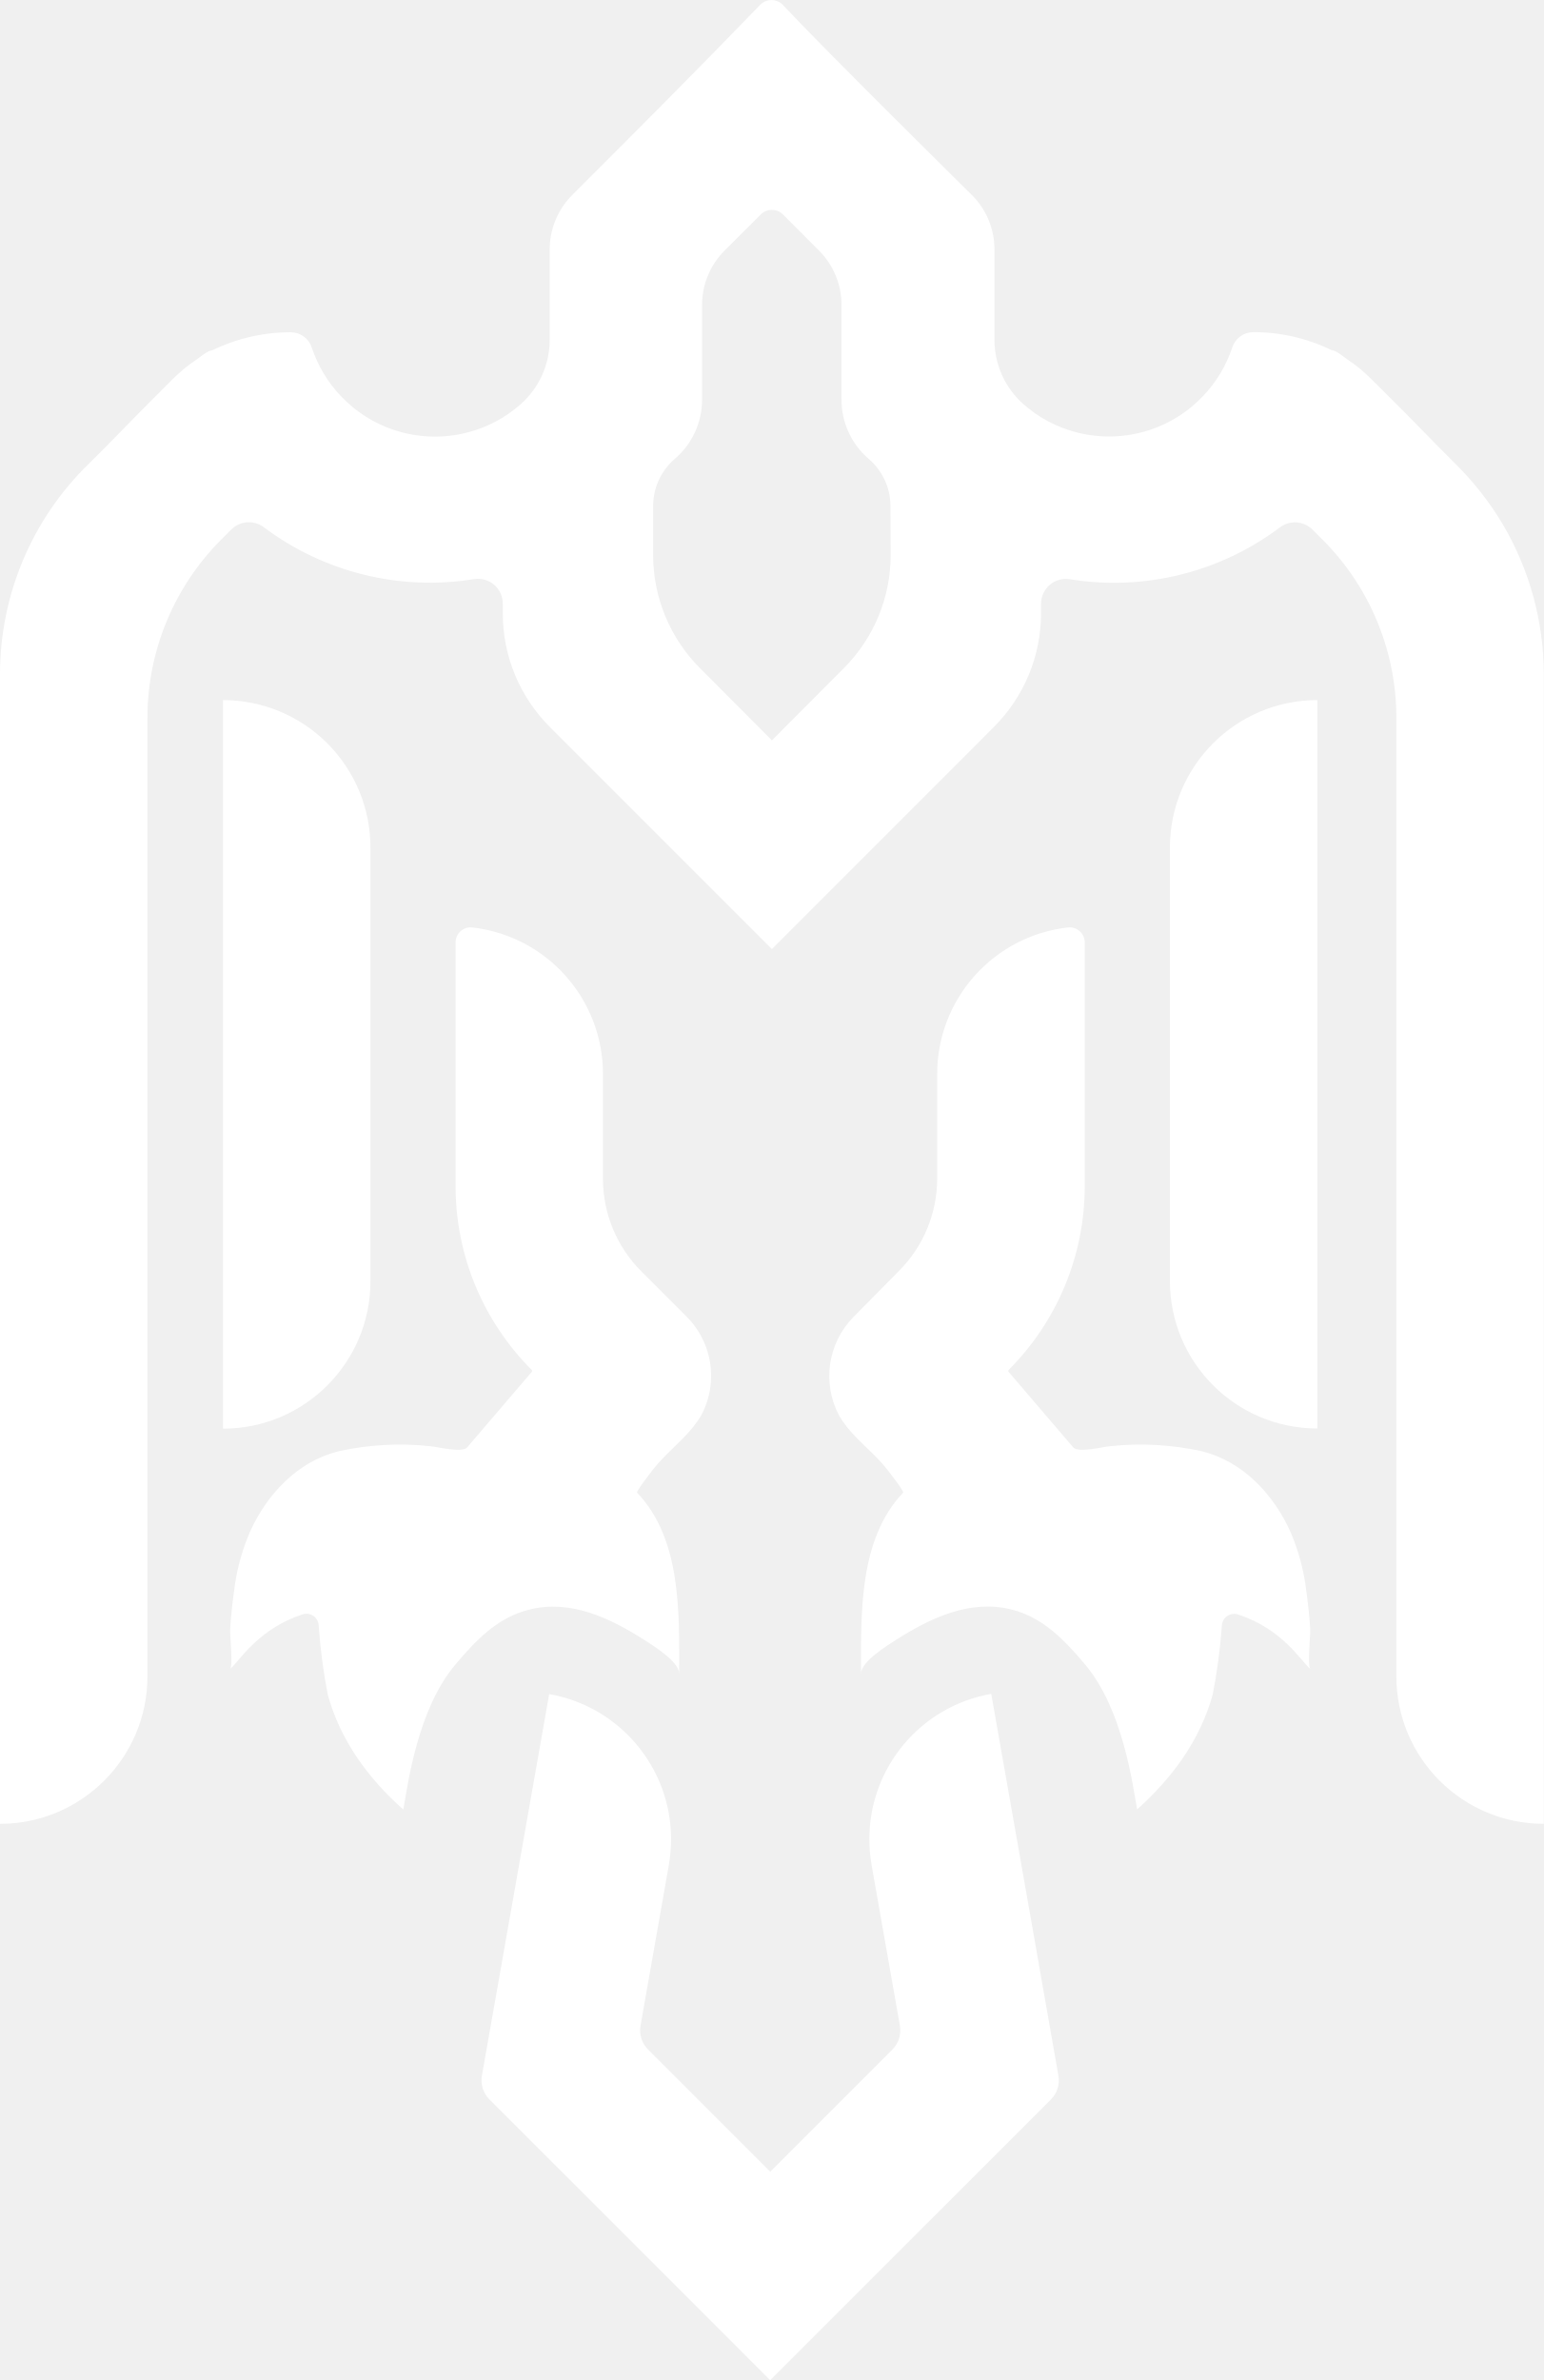
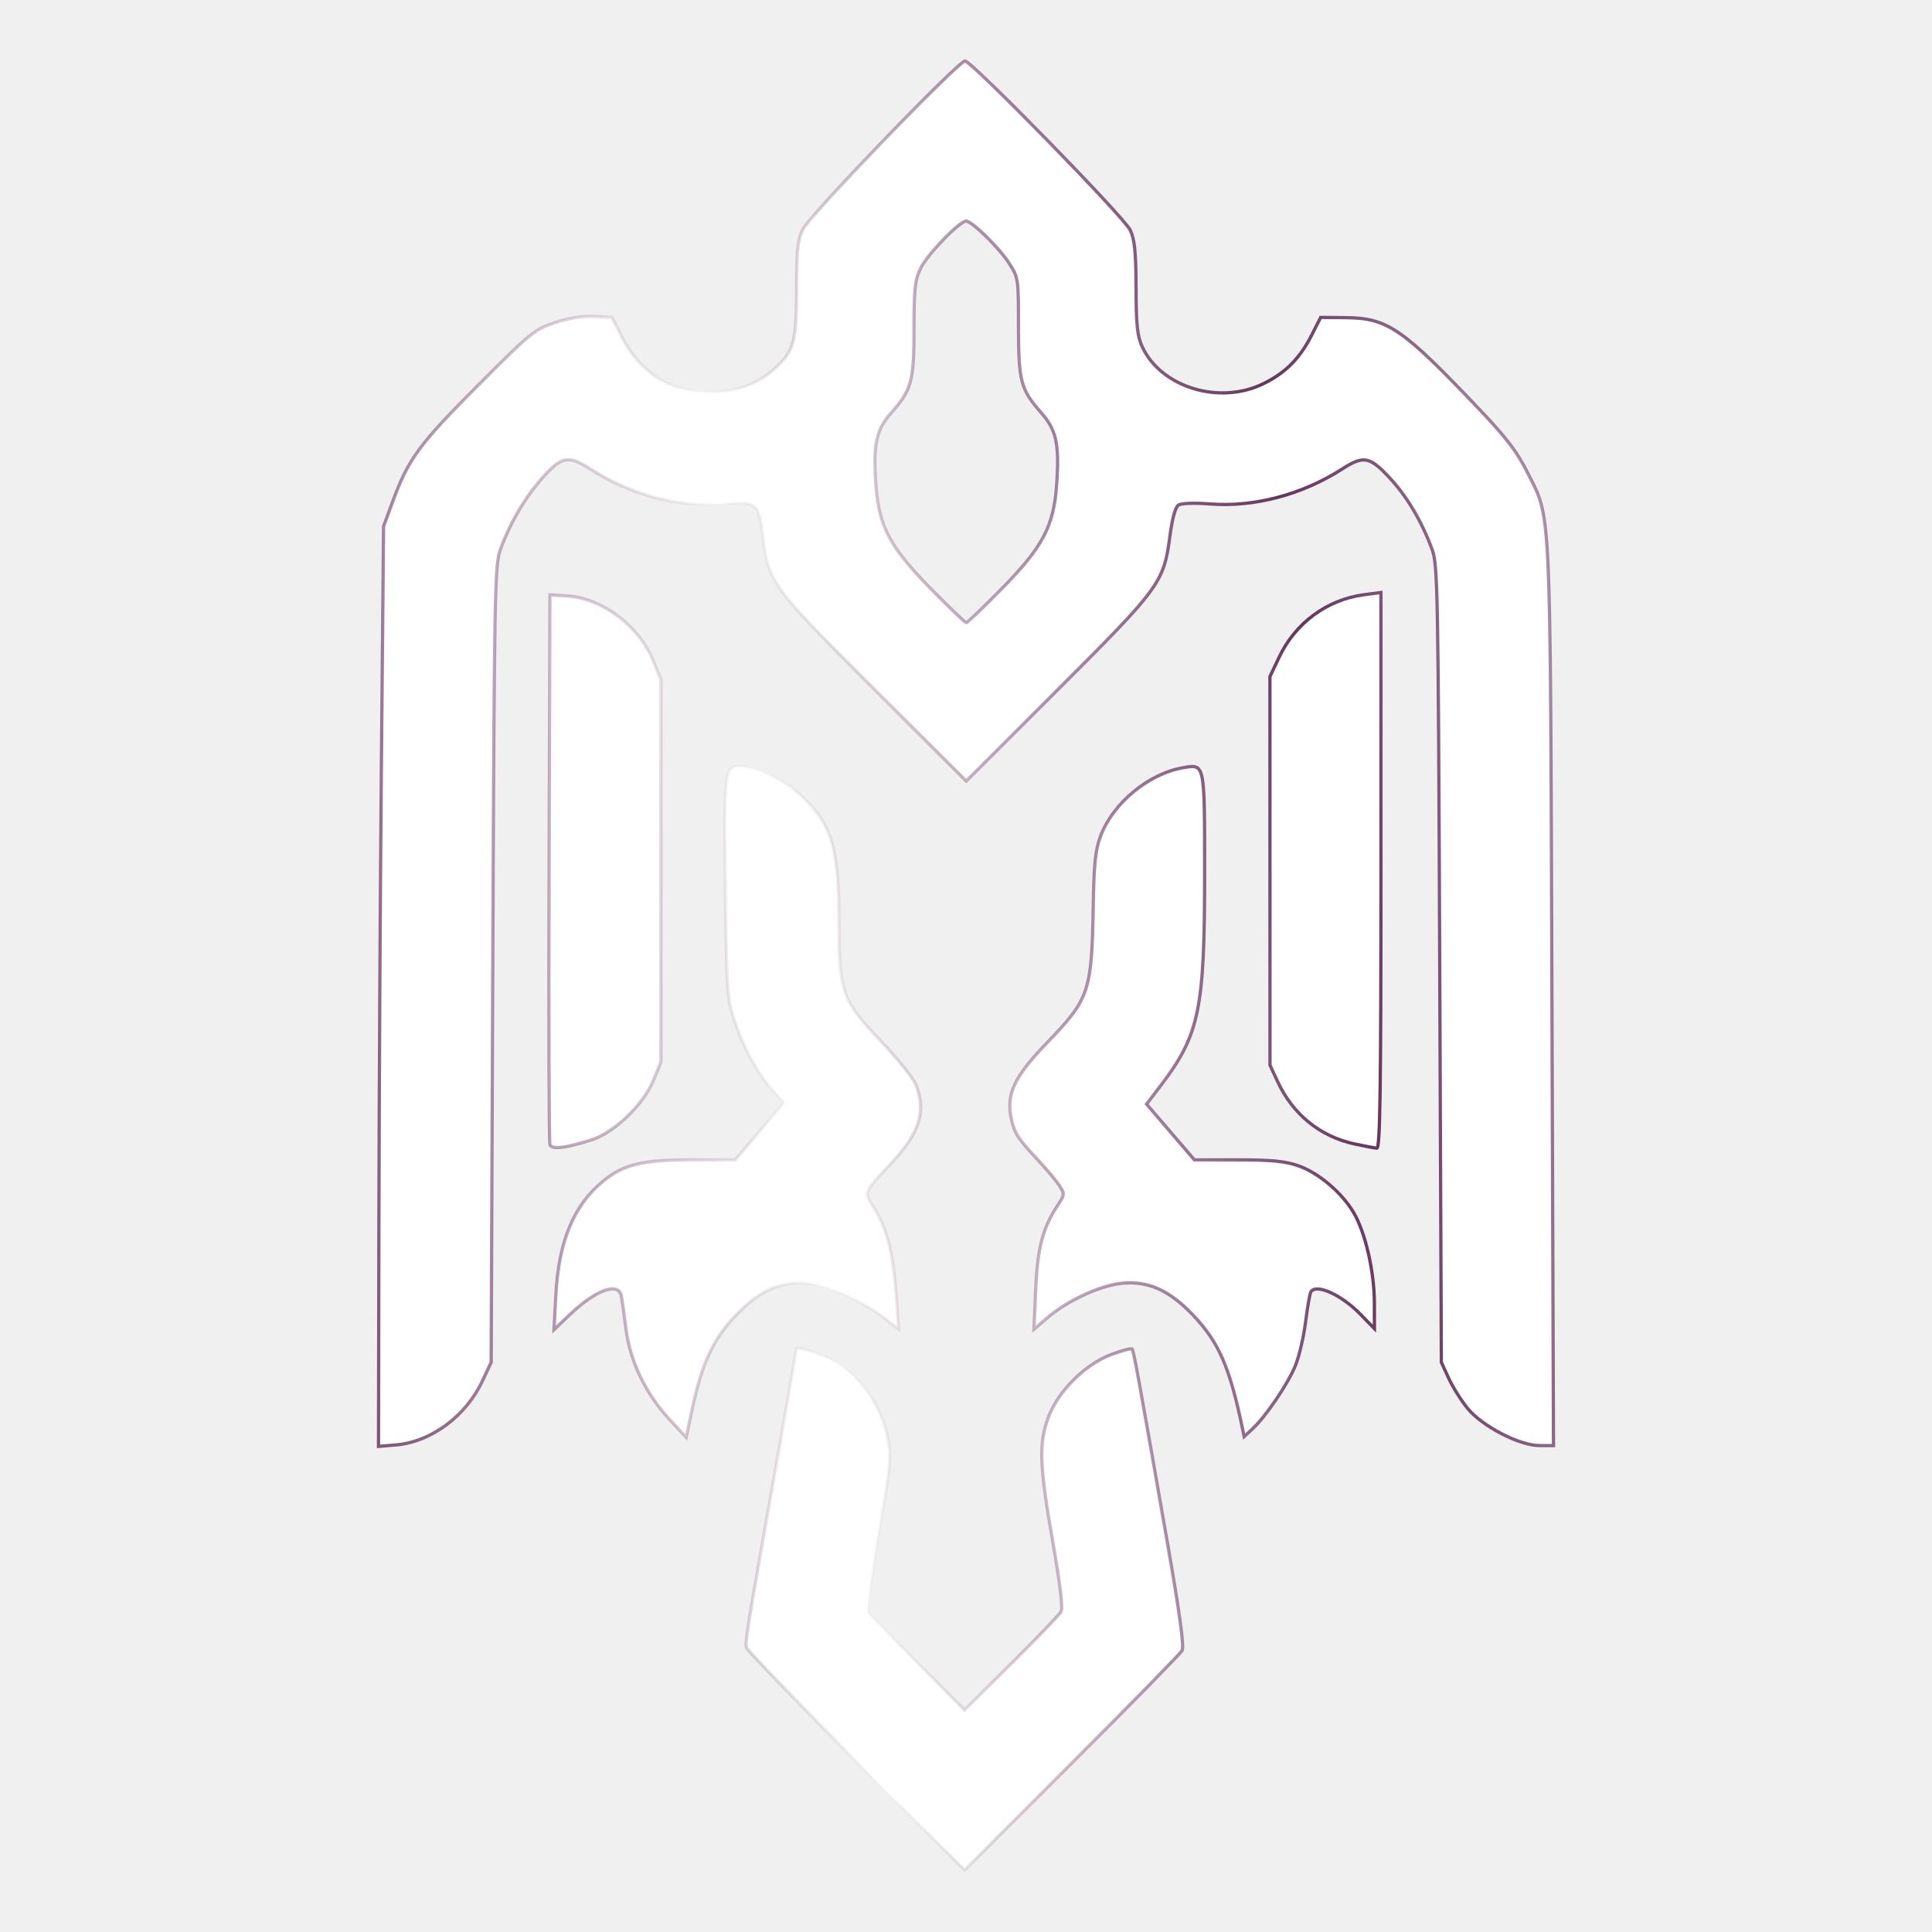
- <svg xmlns="http://www.w3.org/2000/svg" viewBox="0 0 277.86 428.35">
-   <defs>
-     <style>.cls-1{fill:none;}.cls-2{fill:#fff;}</style>
+ <svg xmlns="http://www.w3.org/2000/svg" xmlns:xlink="http://www.w3.org/1999/xlink" width="1054.347" height="1054.227" viewBox="0 0 1054.347 1054.227" version="1.1" id="svg743" xml:space="preserve">
+   <defs id="defs747">
+     <linearGradient id="linearGradient21354">
+       <stop style="stop-color:#2a727e;stop-opacity:1;" offset="0" id="stop21350" />
+       <stop style="stop-color:#24d6ca;stop-opacity:1;" offset="0.358" id="stop23290" />
+       <stop style="stop-color:#0a9e9d;stop-opacity:1;" offset="0.668" id="stop23292" />
+       <stop style="stop-color:#2dc6a4;stop-opacity:1;" offset="1" id="stop21352" />
+     </linearGradient>
+     <linearGradient id="linearGradient18022">
+       <stop style="stop-color:#217880;stop-opacity:1;" offset="0" id="stop18018" />
+       <stop style="stop-color:#0ec0a6;stop-opacity:1;" offset="0.272" id="stop18026" />
+       <stop style="stop-color:#1f7a82;stop-opacity:1;" offset="0.636" id="stop18028" />
+       <stop style="stop-color:#16cab8;stop-opacity:1;" offset="1" id="stop18020" />
+     </linearGradient>
+     <linearGradient id="linearGradient12679">
+       <stop style="stop-color:#66355e;stop-opacity:1;" offset="0" id="stop12675" />
+       <stop style="stop-color:#66355e;stop-opacity:0;" offset="1" id="stop12677" />
+     </linearGradient>
+     <style id="style866">.cls-1{fill:none;}.cls-2{clip-path:url(#clip-path);}.cls-3{clip-path:url(#clip-path-2);}.cls-4{clip-path:url(#clip-path-3);}.cls-5{clip-path:url(#clip-path-4);}.cls-6{clip-path:url(#clip-path-5);}.cls-7{clip-path:url(#clip-path-6);}.cls-8{clip-path:url(#clip-path-7);}.cls-9{clip-path:url(#clip-path-8);}.cls-10{clip-path:url(#clip-path-9);}.cls-11{clip-path:url(#clip-path-10);}.cls-12{clip-path:url(#clip-path-11);}.cls-13{clip-path:url(#clip-path-12);}.cls-14{clip-path:url(#clip-path-13);}.cls-15{clip-path:url(#clip-path-14);}.cls-16{clip-path:url(#clip-path-15);}.cls-17{clip-path:url(#clip-path-16);}.cls-18{clip-path:url(#clip-path-17);}.cls-19{clip-path:url(#clip-path-18);}.cls-20{clip-path:url(#clip-path-19);}.cls-21{clip-path:url(#clip-path-20);}.cls-22{clip-path:url(#clip-path-21);}.cls-23{clip-path:url(#clip-path-22);}.cls-24{clip-path:url(#clip-path-23);}.cls-25{clip-path:url(#clip-path-24);}</style>
+     <clipPath id="clip-path" transform="translate(5.19 5.16)">
+       <path class="cls-1" d="m 53.76,0 c 34.08,0 50.88,14.4 50.88,43.2 v 38.4 l 4.08,38.4 -1.92,1.68 H 84 L 78.24,100.56 H 76.32 C 67,117.12 52.8,123.36 37.2,123.36 10.56,123.36 0,105.36 0,86.36 0,58.08 21.84,49 44.16,49 h 31.92 v -5.56 c 0,-17.28 -9.36,-26.88 -28.32,-26.88 -13,0 -25.92,4.08 -37.2,10.32 H 7.92 V 7.44 A 146.73,146.73 0 0 1 53.76,0 Z m 20.16,61.2 -7,1.2 H 50.16 c -13.68,0 -21.6,7.2 -21.6,22.08 0,12.24 6,22.32 20.64,22.32 15.84,0 26.88,-14.4 26.88,-36.72 V 61.2 Z" id="path868" />
+     </clipPath>
+     <clipPath id="clip-path-2" transform="translate(5.19 5.16)">
+       <rect class="cls-1" x="-5" y="-5" width="118.72" height="133.36" id="rect871" />
+     </clipPath>
+     <clipPath id="clip-path-3" transform="translate(5.19 5.16)">
+       <path class="cls-1" d="M 166.56,121.68 C 148.8,92.16 130.32,43 125.28,3.84 l 1.92,-2.16 h 28.56 c 3.6,35.52 15.12,76.8 26.16,102.48 h 1.44 c 11,-25.68 22.56,-67.2 25.92,-102.48 h 27.12 l 2.16,2.16 C 233.28,43 214.8,92.16 196.32,121.68 Z" id="path874" />
+     </clipPath>
+     <clipPath id="clip-path-4" transform="translate(5.19 5.16)">
+       <rect class="cls-1" x="120.28" y="-3.32" width="123.28" height="130" id="rect877" />
+     </clipPath>
+     <clipPath id="clip-path-5" transform="translate(5.19 5.16)">
+       <path class="cls-1" d="m 289.44,1.68 v 120 h -28.56 v -120 z" id="path880" />
+     </clipPath>
+     <clipPath id="clip-path-6" transform="translate(5.19 5.16)">
+       <rect class="cls-1" x="255.88" y="-3.32" width="38.56" height="130" id="rect883" />
+     </clipPath>
+     <clipPath id="clip-path-7" transform="translate(5.19 5.16)">
+       <path class="cls-1" d="m 369.6,0 c 34.08,0 50.88,14.4 50.88,43.2 v 38.4 l 4.08,38.4 -1.92,1.68 h -22.8 l -5.76,-21.12 h -1.92 c -9.36,16.56 -23.52,22.8 -39.12,22.8 -26.64,0 -37.2,-18 -37.2,-37 C 315.84,58.08 337.68,49 360,49 h 31.92 v -5.56 c 0,-17.28 -9.36,-26.88 -28.32,-26.88 -13,0 -25.92,4.08 -37.2,10.32 h -2.64 V 7.44 A 146.73,146.73 0 0 1 369.6,0 Z m 20.16,61.2 -7,1.2 H 366 c -13.68,0 -21.6,7.2 -21.6,22.08 0,12.24 6,22.32 20.64,22.32 15.84,0 26.88,-14.4 26.88,-36.72 V 61.2 Z" id="path886" />
+     </clipPath>
+     <clipPath id="clip-path-8" transform="translate(5.19 5.16)">
+       <rect class="cls-1" x="310.84" y="-5" width="118.72" height="133.36" id="rect889" />
+     </clipPath>
+     <clipPath id="clip-path-9" transform="translate(5.19 5.16)">
+       <path class="cls-1" d="m 472.32,1.68 6,21.12 h 1.92 C 489.12,6.24 505.44,0 521.76,0 c 25.68,0 40.08,15.6 40.08,41.76 v 79.92 H 533.28 V 46.56 c 0,-22.8 -10.56,-30 -23,-30 -17.28,0 -30,14.4 -30,37.2 v 67.92 h -28.6 V 41.76 L 447.84,3.6 449.52,1.68 Z" id="path892" />
+     </clipPath>
+     <clipPath id="clip-path-10" transform="translate(5.19 5.16)">
+       <rect class="cls-1" x="442.84" y="-5" width="124" height="131.68" id="rect895" />
+     </clipPath>
+     <clipPath id="clip-path-11" transform="translate(5.19 5.16)">
+       <path class="cls-1" d="M 39.07,206.05 7.65,169.35 v 36.7 h -2 v -39.34 h 2.29 l 31.47,36.81 v -36.81 h 2 v 39.34 z" id="path898" />
+     </clipPath>
+     <clipPath id="clip-path-12" transform="translate(5.19 5.16)">
+       <rect class="cls-1" x="0.63" y="161.71" width="45.8" height="49.34" id="rect901" />
+     </clipPath>
+     <clipPath id="clip-path-13" transform="translate(5.19 5.16)">
+       <path class="cls-1" d="m 93.66,206.05 v -39.34 h 31 v 1.74 h -29 v 16.47 h 26.64 v 1.74 H 95.68 v 17.65 h 29 v 1.74 z" id="path904" />
+     </clipPath>
+     <clipPath id="clip-path-14" transform="translate(5.19 5.16)">
+       <rect class="cls-1" x="88.66" y="161.71" width="41.02" height="49.34" id="rect907" />
+     </clipPath>
+     <clipPath id="clip-path-15" transform="translate(5.19 5.16)">
+       <path class="cls-1" d="m 189.15,206.05 v -37.6 h -17.08 v -1.74 h 36.19 v 1.74 h -17.08 v 37.6 z" id="path910" />
+     </clipPath>
+     <clipPath id="clip-path-16" transform="translate(5.19 5.16)">
+       <rect class="cls-1" x="167.07" y="161.71" width="46.19" height="49.34" id="rect913" />
+     </clipPath>
+     <clipPath id="clip-path-17" transform="translate(5.19 5.16)">
+       <path class="cls-1" d="m 295.67,206.05 -12.42,-36.81 -12.42,36.81 h -2.93 l -13.65,-39.34 h 2.13 l 12.87,37.6 h 0.12 L 282,166.71 h 2.42 l 12.64,37.6 h 0.11 l 12.87,-37.6 h 2.14 l -13.66,39.34 z" id="path916" />
+     </clipPath>
+     <clipPath id="clip-path-18" transform="translate(5.19 5.16)">
+       <rect class="cls-1" x="249.25" y="161.71" width="67.94" height="49.34" id="rect919" />
+     </clipPath>
+     <clipPath id="clip-path-19" transform="translate(5.19 5.16)">
+       <path class="cls-1" d="m 358.68,186.38 c 0,-13.26 9,-20.34 21.58,-20.34 12.58,0 21.58,7.08 21.58,20.34 0,13.26 -9,20.35 -21.58,20.35 -12.58,0 -21.58,-7.09 -21.58,-20.35 z m 41,0 c 0,-12.81 -9,-18.6 -19.45,-18.6 -10.45,0 -19.44,5.79 -19.44,18.6 0,12.81 9,18.6 19.44,18.6 10.44,0 19.48,-5.78 19.48,-18.6 z" id="path922" />
+     </clipPath>
+     <clipPath id="clip-path-20" transform="translate(5.19 5.16)">
+       <rect class="cls-1" x="353.68" y="161.04" width="53.16" height="50.69" id="rect925" />
+     </clipPath>
+     <clipPath id="clip-path-21" transform="translate(5.19 5.16)">
+       <path class="cls-1" d="m 483,206.05 -2.36,-8 c -1.68,-5.56 -5.51,-8.65 -10.39,-9.5 a 21,21 0 0 0 -3.55,-0.22 h -12.18 v 17.7 h -2 v -39.32 h 18.65 c 6.75,0 12.87,2.53 12.87,10.57 0,5.11 -3.31,9.83 -10.06,10.68 5.57,1.85 7.82,6.68 8.83,10 l 2.41,8 z m -12.47,-19.39 c 8.43,0 11.35,-4.77 11.35,-9.38 0,-4.05 -2.31,-8.83 -10.62,-8.83 h -16.74 v 18.21 z" id="path928" />
+     </clipPath>
+     <clipPath id="clip-path-22" transform="translate(5.19 5.16)">
+       <rect class="cls-1" x="447.5" y="161.71" width="42.71" height="49.34" id="rect931" />
+     </clipPath>
+     <clipPath id="clip-path-23" transform="translate(5.19 5.16)">
+       <path class="cls-1" d="m 565.19,206.05 -13.88,-24.39 -14.44,14.89 v 9.5 h -2 v -39.34 h 2 v 27.2 l 26.58,-27.2 h 2.7 l -13.27,13.66 14.73,25.68 z" id="path934" />
+     </clipPath>
+     <clipPath id="clip-path-24" transform="translate(5.19 5.16)">
+       <rect class="cls-1" x="529.85" y="161.71" width="42.76" height="49.34" id="rect937" />
+     </clipPath>
+     <style id="style1143">.cls-1{fill:none;}.cls-2{clip-path:url(#clip-path);}.cls-3{clip-path:url(#clip-path-2);}.cls-4{clip-path:url(#clip-path-3);}.cls-5{clip-path:url(#clip-path-4);}.cls-6{clip-path:url(#clip-path-5);}.cls-7{clip-path:url(#clip-path-6);}.cls-8{clip-path:url(#clip-path-7);}.cls-9{clip-path:url(#clip-path-8);}.cls-10{clip-path:url(#clip-path-9);}.cls-11{clip-path:url(#clip-path-10);}.cls-12{clip-path:url(#clip-path-11);}.cls-13{clip-path:url(#clip-path-12);}.cls-14{clip-path:url(#clip-path-13);}.cls-15{clip-path:url(#clip-path-14);}.cls-16{clip-path:url(#clip-path-15);}.cls-17{clip-path:url(#clip-path-16);}.cls-18{clip-path:url(#clip-path-17);}.cls-19{clip-path:url(#clip-path-18);}.cls-20{clip-path:url(#clip-path-19);}.cls-21{clip-path:url(#clip-path-20);}.cls-22{clip-path:url(#clip-path-21);}.cls-23{clip-path:url(#clip-path-22);}.cls-24{clip-path:url(#clip-path-23);}.cls-25{clip-path:url(#clip-path-24);}</style>
+     <clipPath id="clip-path-1" transform="translate(5.19 5.16)">
+       <path class="cls-1" d="m 53.76,0 c 34.08,0 50.88,14.4 50.88,43.2 v 38.4 l 4.08,38.4 -1.92,1.68 H 84 L 78.24,100.56 H 76.32 C 67,117.12 52.8,123.36 37.2,123.36 10.56,123.36 0,105.36 0,86.36 0,58.08 21.84,49 44.16,49 h 31.92 v -5.56 c 0,-17.28 -9.36,-26.88 -28.32,-26.88 -13,0 -25.92,4.08 -37.2,10.32 H 7.92 V 7.44 A 146.73,146.73 0 0 1 53.76,0 Z m 20.16,61.2 -7,1.2 H 50.16 c -13.68,0 -21.6,7.2 -21.6,22.08 0,12.24 6,22.32 20.64,22.32 15.84,0 26.88,-14.4 26.88,-36.72 V 61.2 Z" id="path1145" />
+     </clipPath>
+     <clipPath id="clip-path-2-8" transform="translate(5.19 5.16)">
+       <rect class="cls-1" x="-5" y="-5" width="118.72" height="133.36" id="rect1148" />
+     </clipPath>
+     <clipPath id="clip-path-3-1" transform="translate(5.19 5.16)">
+       <path class="cls-1" d="M 166.56,121.68 C 148.8,92.16 130.32,43 125.28,3.84 l 1.92,-2.16 h 28.56 c 3.6,35.52 15.12,76.8 26.16,102.48 h 1.44 c 11,-25.68 22.56,-67.2 25.92,-102.48 h 27.12 l 2.16,2.16 C 233.28,43 214.8,92.16 196.32,121.68 Z" id="path1151" />
+     </clipPath>
+     <clipPath id="clip-path-4-0" transform="translate(5.19 5.16)">
+       <rect class="cls-1" x="120.28" y="-3.32" width="123.28" height="130" id="rect1154" />
+     </clipPath>
+     <clipPath id="clip-path-5-4" transform="translate(5.19 5.16)">
+       <path class="cls-1" d="m 289.44,1.68 v 120 h -28.56 v -120 z" id="path1157" />
+     </clipPath>
+     <clipPath id="clip-path-6-1" transform="translate(5.19 5.16)">
+       <rect class="cls-1" x="255.88" y="-3.32" width="38.56" height="130" id="rect1160" />
+     </clipPath>
+     <clipPath id="clip-path-7-8" transform="translate(5.19 5.16)">
+       <path class="cls-1" d="m 369.6,0 c 34.08,0 50.88,14.4 50.88,43.2 v 38.4 l 4.08,38.4 -1.92,1.68 h -22.8 l -5.76,-21.12 h -1.92 c -9.36,16.56 -23.52,22.8 -39.12,22.8 -26.64,0 -37.2,-18 -37.2,-37 C 315.84,58.08 337.68,49 360,49 h 31.92 v -5.56 c 0,-17.28 -9.36,-26.88 -28.32,-26.88 -13,0 -25.92,4.08 -37.2,10.32 h -2.64 V 7.44 A 146.73,146.73 0 0 1 369.6,0 Z m 20.16,61.2 -7,1.2 H 366 c -13.68,0 -21.6,7.2 -21.6,22.08 0,12.24 6,22.32 20.64,22.32 15.84,0 26.88,-14.4 26.88,-36.72 V 61.2 Z" id="path1163" />
+     </clipPath>
+     <clipPath id="clip-path-8-4" transform="translate(5.19 5.16)">
+       <rect class="cls-1" x="310.84" y="-5" width="118.72" height="133.36" id="rect1166" />
+     </clipPath>
+     <clipPath id="clip-path-9-2" transform="translate(5.19 5.16)">
+       <path class="cls-1" d="m 472.32,1.68 6,21.12 h 1.92 C 489.12,6.24 505.44,0 521.76,0 c 25.68,0 40.08,15.6 40.08,41.76 v 79.92 H 533.28 V 46.56 c 0,-22.8 -10.56,-30 -23,-30 -17.28,0 -30,14.4 -30,37.2 v 67.92 h -28.6 V 41.76 L 447.84,3.6 449.52,1.68 Z" id="path1169" />
+     </clipPath>
+     <clipPath id="clip-path-10-2" transform="translate(5.19 5.16)">
+       <rect class="cls-1" x="442.84" y="-5" width="124" height="131.68" id="rect1172" />
+     </clipPath>
+     <clipPath id="clip-path-11-8" transform="translate(5.19 5.16)">
+       <path class="cls-1" d="M 39.07,206.05 7.65,169.35 v 36.7 h -2 v -39.34 h 2.29 l 31.47,36.81 v -36.81 h 2 v 39.34 z" id="path1175" />
+     </clipPath>
+     <clipPath id="clip-path-12-6" transform="translate(5.19 5.16)">
+       <rect class="cls-1" x="0.63" y="161.71" width="45.8" height="49.34" id="rect1178" />
+     </clipPath>
+     <clipPath id="clip-path-13-6" transform="translate(5.19 5.16)">
+       <path class="cls-1" d="m 93.66,206.05 v -39.34 h 31 v 1.74 h -29 v 16.47 h 26.64 v 1.74 H 95.68 v 17.65 h 29 v 1.74 z" id="path1181" />
+     </clipPath>
+     <clipPath id="clip-path-14-4" transform="translate(5.19 5.16)">
+       <rect class="cls-1" x="88.66" y="161.71" width="41.02" height="49.34" id="rect1184" />
+     </clipPath>
+     <clipPath id="clip-path-15-5" transform="translate(5.19 5.16)">
+       <path class="cls-1" d="m 189.15,206.05 v -37.6 h -17.08 v -1.74 h 36.19 v 1.74 h -17.08 v 37.6 z" id="path1187" />
+     </clipPath>
+     <clipPath id="clip-path-16-2" transform="translate(5.19 5.16)">
+       <rect class="cls-1" x="167.07" y="161.71" width="46.19" height="49.34" id="rect1190" />
+     </clipPath>
+     <clipPath id="clip-path-17-1" transform="translate(5.19 5.16)">
+       <path class="cls-1" d="m 295.67,206.05 -12.42,-36.81 -12.42,36.81 h -2.93 l -13.65,-39.34 h 2.13 l 12.87,37.6 h 0.12 L 282,166.71 h 2.42 l 12.64,37.6 h 0.11 l 12.87,-37.6 h 2.14 l -13.66,39.34 z" id="path1193" />
+     </clipPath>
+     <clipPath id="clip-path-18-6" transform="translate(5.19 5.16)">
+       <rect class="cls-1" x="249.25" y="161.71" width="67.94" height="49.34" id="rect1196" />
+     </clipPath>
+     <clipPath id="clip-path-19-3" transform="translate(5.19 5.16)">
+       <path class="cls-1" d="m 358.68,186.38 c 0,-13.26 9,-20.34 21.58,-20.34 12.58,0 21.58,7.08 21.58,20.34 0,13.26 -9,20.35 -21.58,20.35 -12.58,0 -21.58,-7.09 -21.58,-20.35 z m 41,0 c 0,-12.81 -9,-18.6 -19.45,-18.6 -10.45,0 -19.44,5.79 -19.44,18.6 0,12.81 9,18.6 19.44,18.6 10.44,0 19.48,-5.78 19.48,-18.6 z" id="path1199" />
+     </clipPath>
+     <clipPath id="clip-path-20-9" transform="translate(5.19 5.16)">
+       <rect class="cls-1" x="353.68" y="161.04" width="53.16" height="50.69" id="rect1202" />
+     </clipPath>
+     <clipPath id="clip-path-21-1" transform="translate(5.19 5.16)">
+       <path class="cls-1" d="m 483,206.05 -2.36,-8 c -1.68,-5.56 -5.51,-8.65 -10.39,-9.5 a 21,21 0 0 0 -3.55,-0.22 h -12.18 v 17.7 h -2 v -39.32 h 18.65 c 6.75,0 12.87,2.53 12.87,10.57 0,5.11 -3.31,9.83 -10.06,10.68 5.57,1.85 7.82,6.68 8.83,10 l 2.41,8 z m -12.47,-19.39 c 8.43,0 11.35,-4.77 11.35,-9.38 0,-4.05 -2.31,-8.83 -10.62,-8.83 h -16.74 v 18.21 z" id="path1205" />
+     </clipPath>
+     <clipPath id="clip-path-22-2" transform="translate(5.19 5.16)">
+       <rect class="cls-1" x="447.5" y="161.71" width="42.71" height="49.34" id="rect1208" />
+     </clipPath>
+     <clipPath id="clip-path-23-4" transform="translate(5.19 5.16)">
+       <path class="cls-1" d="m 565.19,206.05 -13.88,-24.39 -14.44,14.89 v 9.5 h -2 v -39.34 h 2 v 27.2 l 26.58,-27.2 h 2.7 l -13.27,13.66 14.73,25.68 z" id="path1211" />
+     </clipPath>
+     <clipPath id="clip-path-24-9" transform="translate(5.19 5.16)">
+       <rect class="cls-1" x="529.85" y="161.71" width="42.76" height="49.34" id="rect1214" />
+     </clipPath>
+     <style id="style1420">.cls-1{fill:#fff;}</style>
+     <style id="style1481">.cls-1{fill:none;stroke:#000;stroke-linecap:square;stroke-miterlimit:10;}</style>
+     <radialGradient xlink:href="#linearGradient12679" id="radialGradient11906-6" cx="667.66" cy="67.231" fx="667.66" fy="67.231" r="527.174" gradientTransform="matrix(0.3212912,-0.04227517,0.1304391,0.9913414,-592.689,629.3231)" gradientUnits="userSpaceOnUse" spreadMethod="reflect" />
+     <linearGradient xlink:href="#linearGradient18022" id="linearGradient18024" x1="798.359" y1="481.267" x2="1852.706" y2="481.267" gradientUnits="userSpaceOnUse" gradientTransform="translate(-798.3589,45.84693)" />
+     <linearGradient xlink:href="#linearGradient21354" id="linearGradient21356" x1="1328.947" y1="245.308" x2="1322.066" y2="755.665" gradientUnits="userSpaceOnUse" />
+     <radialGradient xlink:href="#linearGradient12679" id="radialGradient25799" gradientUnits="userSpaceOnUse" gradientTransform="matrix(0.3212912,-0.04227517,0.1304391,0.9913414,-592.689,629.3231)" cx="667.66" cy="67.231" fx="667.66" fy="67.231" r="527.174" spreadMethod="reflect" />
+     <linearGradient xlink:href="#linearGradient21354" id="linearGradient25801" gradientUnits="userSpaceOnUse" x1="1328.947" y1="245.308" x2="1322.066" y2="755.665" />
+     <radialGradient xlink:href="#linearGradient12679" id="radialGradient25803" gradientUnits="userSpaceOnUse" gradientTransform="matrix(0.3212912,-0.04227517,0.1304391,0.9913414,205.6699,583.4761)" cx="667.66" cy="67.231" fx="667.66" fy="67.231" r="527.174" spreadMethod="reflect" />
+     <linearGradient xlink:href="#linearGradient21354" id="linearGradient25805" gradientUnits="userSpaceOnUse" x1="1328.947" y1="245.308" x2="1322.066" y2="755.665" />
+     <radialGradient xlink:href="#linearGradient12679" id="radialGradient25807" gradientUnits="userSpaceOnUse" gradientTransform="matrix(0.3212912,-0.04227517,0.1304391,0.9913414,205.6699,583.4761)" cx="667.66" cy="67.231" fx="667.66" fy="67.231" r="527.174" spreadMethod="reflect" />
+     <linearGradient xlink:href="#linearGradient21354" id="linearGradient25809" gradientUnits="userSpaceOnUse" x1="1328.947" y1="245.308" x2="1322.066" y2="755.665" />
+     <radialGradient xlink:href="#linearGradient12679" id="radialGradient25811" gradientUnits="userSpaceOnUse" gradientTransform="matrix(0.3212912,-0.04227517,0.1304391,0.9913414,205.6699,583.4761)" cx="667.66" cy="67.231" fx="667.66" fy="67.231" r="527.174" spreadMethod="reflect" />
+     <linearGradient xlink:href="#linearGradient21354" id="linearGradient25813" gradientUnits="userSpaceOnUse" x1="1328.947" y1="245.308" x2="1322.066" y2="755.665" />
+     <radialGradient xlink:href="#linearGradient12679" id="radialGradient25815" gradientUnits="userSpaceOnUse" gradientTransform="matrix(0.3212912,-0.04227517,0.1304391,0.9913414,205.6699,583.4761)" cx="667.66" cy="67.231" fx="667.66" fy="67.231" r="527.174" spreadMethod="reflect" />
+     <linearGradient xlink:href="#linearGradient21354" id="linearGradient25817" gradientUnits="userSpaceOnUse" x1="1328.947" y1="245.308" x2="1322.066" y2="755.665" />
+     <radialGradient xlink:href="#linearGradient12679" id="radialGradient25819" gradientUnits="userSpaceOnUse" gradientTransform="matrix(0.3212912,-0.04227517,0.1304391,0.9913414,205.6699,583.4761)" cx="667.66" cy="67.231" fx="667.66" fy="67.231" r="527.174" spreadMethod="reflect" />
+     <linearGradient xlink:href="#linearGradient21354" id="linearGradient25821" gradientUnits="userSpaceOnUse" x1="1328.947" y1="245.308" x2="1322.066" y2="755.665" />
+     <radialGradient xlink:href="#linearGradient12679" id="radialGradient25823" gradientUnits="userSpaceOnUse" gradientTransform="matrix(0.3212912,-0.04227517,0.1304391,0.9913414,205.6699,583.4761)" cx="667.66" cy="67.231" fx="667.66" fy="67.231" r="527.174" spreadMethod="reflect" />
+     <radialGradient xlink:href="#linearGradient12679" id="radialGradient25825" gradientUnits="userSpaceOnUse" gradientTransform="matrix(0.3212912,-0.04227517,0.1304391,0.9913414,-592.689,629.3231)" cx="667.66" cy="67.231" fx="667.66" fy="67.231" r="527.174" spreadMethod="reflect" />
  </defs>
-   <g id="Layer_2" data-name="Layer 2">
-     <g id="Layer_1-2" data-name="Layer 1">
-       <path class="cls-1" d="M156.3,82.58a14,14,0,0,1-4.81-10.64v-17a13.83,13.83,0,0,0-4.06-9.79L141,38.65a2.84,2.84,0,0,0-4,0l-6.5,6.49a13.83,13.83,0,0,0-4.06,9.8v17a14,14,0,0,1-4.81,10.61,11.2,11.2,0,0,0-4,8.39v9A28.82,28.82,0,0,0,126,120.25l12.95,13h0l12.95-13a28.82,28.82,0,0,0,8.43-20.36v-9A11.19,11.19,0,0,0,156.3,82.58Z" />
-       <path class="cls-2" d="M116,295.17c1.4.91,6.25,3.85,6.25,6.05,0-10.81.46-24.19-7.58-32.57-.21-.22,2.6-3.81,2.92-4.23a24.52,24.52,0,0,1,1.64-1.88c2.42-2.54,5.2-4.72,7-7.84a14.91,14.91,0,0,0,1.73-6,15.07,15.07,0,0,0-4.34-11.7l-8.19-8.19a23.55,23.55,0,0,1-6.9-16.66V193.29A26.54,26.54,0,0,0,85,166.92a2.71,2.71,0,0,0-3,2.71v43.84a46.76,46.76,0,0,0,13.71,33.09h0a.26.26,0,0,1,0,.35L84.09,260.5c-.91,1.06-5.54-.15-6.79-.23a51.56,51.56,0,0,0-16.3.91c-7.42,1.82-12.93,7.72-16,14.5a38.36,38.36,0,0,0-2.89,10.81c-.3,2.25-.56,4.51-.68,6.78-.06,1,.53,6.62,0,7.11,1.73-1.49,5-7.19,13-9.82a2.21,2.21,0,0,1,2.93,2A100.45,100.45,0,0,0,59,305c2.25,8.23,7.28,15.07,13.59,20.68.83-4.49,2.52-18,9.4-26.12,3.64-4.3,7.49-8.4,13.18-9.84C102.68,287.78,109.83,291.23,116,295.17Z" />
-       <path class="cls-2" d="M66.68,230.59v-78A26.54,26.54,0,0,0,40.14,126V257.13A26.54,26.54,0,0,0,66.68,230.59Z" />
-       <path class="cls-2" d="M235.83,293.27c-.11-2.27-.38-4.53-.68-6.78a38.35,38.35,0,0,0-2.88-10.81c-3.07-6.78-8.59-12.68-16-14.5a51.62,51.62,0,0,0-16.31-.91c-1.25.08-5.87,1.29-6.78.23,0,0-8.13-9.49-11.63-13.59a.26.26,0,0,1,0-.35,46.79,46.79,0,0,0,13.7-33.09V169.63a2.71,2.71,0,0,0-3-2.71,26.54,26.54,0,0,0-23.56,26.37V212.1a23.55,23.55,0,0,1-6.9,16.66L153.65,237A15.15,15.15,0,0,0,151,254.7c1.76,3.12,4.55,5.3,7,7.84a22.52,22.52,0,0,1,1.64,1.88c.33.42,3.14,4,2.92,4.23-8,8.38-7.58,21.76-7.58,32.57,0-2.2,4.85-5.14,6.25-6.05,6.2-3.94,13.35-7.39,20.88-5.48,5.68,1.44,9.53,5.54,13.17,9.84,6.88,8.15,8.57,21.63,9.4,26.12C211,320,216,313.2,218.28,305a102.93,102.93,0,0,0,1.65-12.42,2.22,2.22,0,0,1,2.94-2c8,2.63,11.25,8.33,13,9.82C235.3,299.89,235.89,294.24,235.83,293.27Z" />
-       <path class="cls-2" d="M185.34,344.12l-6.92-39.26A26.53,26.53,0,0,0,156.48,331a28.26,28.26,0,0,0,.4,4.65l5.1,28.94a4.88,4.88,0,0,1-1.34,4.27l-22,22-22-22a4.86,4.86,0,0,1-1.35-4.27l5.1-28.94a28.26,28.26,0,0,0,.4-4.65,26.53,26.53,0,0,0-21.94-26.1l-6.92,39.26-5.19,29.42a4.87,4.87,0,0,0,1.35,4.27l21.13,21.11,29.42,29.43.29-.31,50.24-50.23a4.83,4.83,0,0,0,1.34-4.27Z" />
-       <path class="cls-2" d="M210.58,152.56v78a26.54,26.54,0,0,0,26.54,26.54h0V126h0A26.55,26.55,0,0,0,210.58,152.56Z" />
-       <path class="cls-2" d="M270.54,94.44a54.49,54.49,0,0,0-8.61-11c-4.05-4-7.92-8.13-12-12.12-1.65-1.61-3.26-3.35-5-4.85a30.24,30.24,0,0,0-2.47-1.82c-.6-.42-2-1.61-2.73-1.61a32.13,32.13,0,0,0-14.19-3.26,4,4,0,0,0-3.74,2.75,23.24,23.24,0,0,1-5.31,8.81,25.46,25.46,0,0,1-2.16,2,23.32,23.32,0,0,1-25.25,2.7,6.17,6.17,0,0,1-.72-.38c-.23-.12-.47-.25-.7-.4l-.3-.17a2.9,2.9,0,0,1-.36-.25,13,13,0,0,1-1.18-.81c-.55-.4-1.1-.84-1.61-1.29A15.43,15.43,0,0,1,179,61.12V44.89a13.79,13.79,0,0,0-4.08-9.8c-1.44-1.43-26.76-26.43-34-34.2a2.84,2.84,0,0,0-4.11,0c-11.14,11.54-22.47,22.88-33.81,34.21a13.87,13.87,0,0,0-4.06,9.81V61.12a15.46,15.46,0,0,1-5.23,11.64c-.51.45-1.06.89-1.61,1.29a13,13,0,0,1-1.18.81,2.9,2.9,0,0,1-.36.25l-.3.17c-.23.15-.47.28-.7.4a7.09,7.09,0,0,1-.72.38,23.32,23.32,0,0,1-25.25-2.7,27.21,27.21,0,0,1-2.17-2,23.34,23.34,0,0,1-5.3-8.81,4,4,0,0,0-3.74-2.75,32.18,32.18,0,0,0-14.2,3.26c-.75,0-2.12,1.19-2.75,1.61-.83.57-1.68,1.18-2.44,1.82-1.78,1.5-3.38,3.24-5,4.85-4.06,4-7.93,8.14-12,12.12A52.85,52.85,0,0,0,0,121.31V328.25a26.55,26.55,0,0,0,26.54-26.54V129.12a45.4,45.4,0,0,1,13.27-32l1.82-1.82a4.49,4.49,0,0,1,5.9-.38,49.74,49.74,0,0,0,37.8,9.31,4.47,4.47,0,0,1,5.17,4.42v1.76a28.87,28.87,0,0,0,8.44,20.4s40,40,40,40l35.17-35.17,4.81-4.83a28.88,28.88,0,0,0,8.46-20.38v-1.76a4.47,4.47,0,0,1,5.17-4.42,49.74,49.74,0,0,0,37.8-9.31,4.49,4.49,0,0,1,5.9.38l1.82,1.82a45.36,45.36,0,0,1,13.27,32V301.71a26.54,26.54,0,0,0,26.54,26.54V121.31A53.29,53.29,0,0,0,270.54,94.44ZM160.32,99.89a28.82,28.82,0,0,1-8.43,20.36l-12.95,13h0l-12.95-13a28.82,28.82,0,0,1-8.43-20.36v-9a11.2,11.2,0,0,1,4-8.39,14,14,0,0,0,4.81-10.61v-17a13.83,13.83,0,0,1,4.06-9.8l6.5-6.49a2.84,2.84,0,0,1,4,0l6.48,6.49a13.83,13.83,0,0,1,4.06,9.79v17a14,14,0,0,0,4.81,10.64,11.19,11.19,0,0,1,4,8.36Z" />
-     </g>
+   <style type="text/css" id="style1517">
+ 	.st0{fill:#EDF3FC;}
+ 	.st1{fill:url(#SVGID_1_);}
+ 	.st2{fill:url(#SVGID_2_);}
+ 	.st3{fill:url(#SVGID_3_);}
+ 	.st4{fill:url(#SVGID_4_);}
+ 	.st5{fill:#FFBE1B;}
+ 	.st6{fill:url(#SVGID_5_);}
+ 	.st7{fill:url(#SVGID_6_);}
+ 	.st8{fill:url(#SVGID_7_);}
+ 	.st9{fill:url(#SVGID_8_);}
+ 	.st10{fill:#FFE37B;}
+ 	.st11{fill:#FFFFFF;}
+ 	.st12{fill:#5D8EF9;}
+ 	.st13{fill:#8AC9F9;}
+ 	.st14{fill:#330D84;}
+ 	.st15{fill:#5932AE;}
+ 	.st16{fill:#6857E5;}
+ 	.st17{fill:url(#SVGID_9_);}
+ 	.st18{fill:url(#SVGID_10_);}
+ 	.st19{fill:url(#SVGID_11_);}
+ 	.st20{fill:url(#SVGID_12_);}
+ 	.st21{fill:url(#SVGID_13_);}
+ 	.st22{fill:url(#SVGID_14_);}
+ 	.st23{fill:#8C7BFD;}
+ 	.st24{fill:#D5EBF7;}
+ 	.st25{fill:#CECAFF;}
+ 	.st26{fill:url(#XMLID_3_);}
+ 	.st27{fill:#7C72F7;}
+ 	.st28{fill:#73AAF9;}
+ 	.st29{fill:#EFAB11;}
+ 	.st30{fill:#6DC5F2;}
+ 	.st31{fill:#FFF9CC;}
+ </style>
+   <style type="text/css" id="style1672">
+ 	.st0{fill:#EDF3FC;}
+ 	.st1{fill:#5D8EF9;}
+ 	.st2{fill:#FFBE1B;}
+ 	.st3{fill:#330D84;}
+ 	.st4{fill:#6857E5;}
+ 	.st5{fill:#FFFFFF;}
+ 	.st6{fill:url(#SVGID_1_);}
+ 	.st7{fill:url(#SVGID_2_);}
+ 	.st8{fill:#FFE37B;}
+ 	.st9{fill:#8AC9F9;}
+ 	.st10{fill:#5932AE;}
+ 	.st11{fill:url(#SVGID_3_);}
+ </style>
+   <style type="text/css" id="style2047">
+ 	.st0{fill:#EDF3FC;}
+ 	.st1{fill:#330D84;}
+ 	.st2{fill:#FFBE1B;}
+ 	.st3{fill:#5D8EF9;}
+ 	.st4{fill:#FFE37B;}
+ 	.st5{fill:#8AC9F9;}
+ 	.st6{fill:#6857E5;}
+ 	.st7{fill:#FFFFFF;}
+ 	.st8{fill:#D5EBF7;}
+ 	.st9{fill:#5932AE;}
+ 	.st10{fill:#CECAFF;}
+ 	.st11{fill:#FFCA45;}
+ 	.st12{fill:#FFD45C;}
+ 	.st13{fill:#8C7BFD;}
+ 	.st14{fill:#6DC5F2;}
+ 	.st15{fill:#3B2296;}
+ 	.st16{fill:#EFAB11;}
+ </style>
+   <style type="text/css" id="style2274">
+ 	.st0{fill:#EDF3FC;}
+ 	.st1{fill:#330D84;}
+ 	.st2{fill:#FFBE1B;}
+ 	.st3{fill:#5D8EF9;}
+ 	.st4{fill:#FFE37B;}
+ 	.st5{fill:#8AC9F9;}
+ 	.st6{fill:#6857E5;}
+ 	.st7{fill:#FFFFFF;}
+ 	.st8{fill:#D5EBF7;}
+ 	.st9{fill:#5932AE;}
+ 	.st10{fill:#CECAFF;}
+ 	.st11{fill:#FFCA45;}
+ 	.st12{fill:#FFD45C;}
+ 	.st13{fill:#8C7BFD;}
+ 	.st14{fill:#6DC5F2;}
+ 	.st15{fill:#3B2296;}
+ 	.st16{fill:#EFAB11;}
+ </style>
+   <style type="text/css" id="style2528">
+ 	.st0{fill:#EDF3FC;}
+ 	.st1{fill:#330D84;}
+ 	.st2{fill:#FFBE1B;}
+ 	.st3{fill:#5D8EF9;}
+ 	.st4{fill:#FFE37B;}
+ 	.st5{fill:#8AC9F9;}
+ 	.st6{fill:#6857E5;}
+ 	.st7{fill:#FFFFFF;}
+ 	.st8{fill:#D5EBF7;}
+ 	.st9{fill:#5932AE;}
+ 	.st10{fill:#CECAFF;}
+ 	.st11{fill:#FFCA45;}
+ 	.st12{fill:#FFD45C;}
+ 	.st13{fill:#8C7BFD;}
+ 	.st14{fill:#6DC5F2;}
+ 	.st15{fill:#3B2296;}
+ 	.st16{fill:#EFAB11;}
+ </style>
+   <style type="text/css" id="style2755">
+ 	.st0{fill:#EDF3FC;}
+ 	.st1{fill:#330D84;}
+ 	.st2{fill:#FFBE1B;}
+ 	.st3{fill:#5D8EF9;}
+ 	.st4{fill:#FFE37B;}
+ 	.st5{fill:#8AC9F9;}
+ 	.st6{fill:#6857E5;}
+ 	.st7{fill:#FFFFFF;}
+ 	.st8{fill:#D5EBF7;}
+ 	.st9{fill:#5932AE;}
+ 	.st10{fill:#CECAFF;}
+ 	.st11{fill:#FFCA45;}
+ 	.st12{fill:#FFD45C;}
+ 	.st13{fill:#8C7BFD;}
+ 	.st14{fill:#6DC5F2;}
+ 	.st15{fill:#3B2296;}
+ 	.st16{fill:#EFAB11;}
+ </style>
+   <style type="text/css" id="style2964">
+ 	.st0{fill:#EDF3FC;}
+ 	.st1{fill:#330D84;}
+ 	.st2{fill:#FFBE1B;}
+ 	.st3{fill:#5D8EF9;}
+ 	.st4{fill:#FFE37B;}
+ 	.st5{fill:#8AC9F9;}
+ 	.st6{fill:#6857E5;}
+ 	.st7{fill:#FFFFFF;}
+ 	.st8{fill:#D5EBF7;}
+ 	.st9{fill:#5932AE;}
+ 	.st10{fill:#CECAFF;}
+ 	.st11{fill:#FFCA45;}
+ 	.st12{fill:#FFD45C;}
+ 	.st13{fill:#8C7BFD;}
+ 	.st14{fill:#6DC5F2;}
+ 	.st15{fill:#3B2296;}
+ 	.st16{fill:#EFAB11;}
+ </style>
+   <style type="text/css" id="style3110">
+ 	.st0{fill:#263238;}
+ 	.st1{fill:#FFFFFF;}
+ 	.st2{fill:#FF5252;}
+ 	.st3{fill:#FFD740;}
+ 	.st4{fill:#40C4FF;}
+ 	.st5{fill:#4DB6AC;}
+ 	.st6{fill:#4FC3F7;}
+ </style>
+   <style type="text/css" id="style3315">
+ 	.st0{fill:#263238;}
+ 	.st1{fill:#FFFFFF;}
+ 	.st2{fill:#FF5252;}
+ 	.st3{fill:#FFD740;}
+ 	.st4{fill:#40C4FF;}
+ 	.st5{fill:#4DB6AC;}
+ 	.st6{fill:#4FC3F7;}
+ </style>
+   <g id="g21348" style="fill:#ffffff;fill-opacity:1" transform="matrix(1.781943,0,0,1.781943,-1836.789,-326.9979)">
+     <path style="fill:#ffffff;fill-opacity:1;stroke:url(#radialGradient25803);stroke-opacity:1" d="m 1445.672,533.859 c -10.575,-2.278 -18.91,-9.018 -23.594,-19.076 l -2.359,-5.065 -0.01,-59.5 -0.01,-59.5 2.849,-6 c 4.951,-10.428 14.662,-17.576 25.9,-19.063 l 5.25,-0.695 v 85.129 c 0,67.481 -0.259,85.111 -1.25,85.045 -0.688,-0.046 -3.737,-0.62 -6.778,-1.275 z" id="path18014" />
+     <path style="fill:#ffffff;fill-opacity:1;stroke:url(#radialGradient25807);stroke-opacity:1" d="m 1199.202,534.077 c -0.285,-0.748 -0.403,-38.934 -0.261,-84.859 l 0.258,-83.5 4.934,0.261 c 10.889,0.576 22.372,9.167 26.755,20.018 l 2.311,5.721 v 58.5 58.5 l -2.366,5.75 c -3.022,7.344 -11.886,15.864 -18.837,18.105 -7.899,2.547 -12.203,3.053 -12.794,1.504 z" id="path18012" />
+     <path style="fill:#ffffff;fill-opacity:1;stroke:url(#radialGradient25811);stroke-opacity:1" d="m 1411.312,621.094 c -3.853,-18.727 -7.261,-26.56 -15.157,-34.838 -7.245,-7.595 -13.63,-10.482 -21.589,-9.76 -6.683,0.606 -16.762,5.228 -22.951,10.525 l -4.176,3.575 0.511,-11.939 c 0.543,-12.697 2.148,-18.995 6.54,-25.676 2.409,-3.664 2.422,-3.79 0.654,-6.5 -0.991,-1.52 -4.136,-5.239 -6.988,-8.264 -5.847,-6.201 -6.922,-7.994 -7.835,-13.059 -1.244,-6.907 1.412,-12.244 11.083,-22.264 13.029,-13.5 13.74,-15.609 14.191,-42.118 0.22,-12.931 0.642,-16.919 2.241,-21.195 3.761,-10.052 14.573,-19.057 25.124,-20.925 6.874,-1.217 6.739,-1.871 6.739,32.595 0,41.25 -1.625,49.16 -13.242,64.435 l -4.54,5.97 7.32,8.53 7.32,8.53 h 13.32 c 10.26,0 14.508,0.414 18.491,1.804 6.226,2.172 13.398,8.25 17.012,14.417 3.565,6.084 6.3,18.056 6.31,27.621 l 0.01,7.842 -4.25,-4.364 c -5.879,-6.037 -13.58,-9.521 -15.211,-6.882 -0.319,0.515 -1.038,4.593 -1.598,9.062 -0.56,4.468 -1.935,10.45 -3.055,13.292 -2.183,5.539 -9.046,15.701 -13.226,19.586 l -2.558,2.377 -0.489,-2.377 z" id="path18010" />
+     <path style="fill:#ffffff;fill-opacity:1;stroke:url(#radialGradient25815);stroke-opacity:1" d="m 1235.831,618.217 c -7.271,-7.833 -12.086,-17.809 -13.328,-27.609 -0.55,-4.34 -1.189,-8.903 -1.421,-10.141 -0.84,-4.485 -7.74,-2.03 -15.756,5.608 l -4.873,4.642 0.558,-10.588 c 0.863,-16.391 5.429,-27.431 14.402,-34.828 6.3,-5.193 12.041,-6.585 27.169,-6.585 h 13.383 l 7.491,-8.742 7.491,-8.742 -3.428,-3.794 c -4.71,-5.213 -9.191,-13.384 -11.913,-21.722 -2.154,-6.596 -2.308,-8.912 -2.677,-40.164 -0.418,-35.415 -0.199,-37.336 4.268,-37.336 4.432,0 13.233,4.011 17.992,8.2 10.257,9.028 12.51,16.139 12.51,39.473 0,21.522 0.877,23.985 13.094,36.764 4.897,5.123 9.58,10.931 10.405,12.907 3.304,7.908 1.348,14.624 -6.83,23.451 -9.568,10.328 -9.162,9.275 -5.73,14.843 3.868,6.277 5.705,13.61 6.611,26.381 l 0.729,10.287 -4.845,-3.699 c -6.935,-5.295 -16.68,-9.672 -22.983,-10.323 -7.133,-0.736 -13.399,1.652 -19.632,7.483 -8.63,8.072 -12.545,15.817 -15.792,31.234 l -1.79,8.5 z" id="path18008" />
+     <path style="fill:#ffffff;fill-opacity:1;stroke:url(#radialGradient25819);stroke-opacity:1" d="m 1146.823,557.091 c 0.068,-38.156 0.417,-101.549 0.776,-140.874 l 0.653,-71.5 2.682,-7.306 c 4.888,-13.314 8.126,-17.745 26.169,-35.817 16.412,-16.437 17.363,-17.21 23.766,-19.305 4.378,-1.432 8.502,-2.077 11.999,-1.877 l 5.328,0.305 2.753,5.459 c 5.858,11.619 14.963,17.458 27.25,17.476 8.107,0.012 14.942,-2.584 20.369,-7.737 5.397,-5.124 6.128,-7.966 6.153,-23.917 0.018,-12.01 0.328,-14.919 1.946,-18.282 2.022,-4.204 47.646,-51.536 49.654,-51.513 2.025,0.023 48.802,47.896 50.602,51.787 1.363,2.946 1.734,6.657 1.772,17.726 0.039,11.449 0.386,14.729 1.9,18 5.763,12.447 23.672,17.896 37.117,11.293 6.778,-3.329 11.144,-7.719 14.763,-14.845 l 2.767,-5.448 7.479,0.068 c 13.021,0.118 17.407,3.116 41.169,28.138 8.227,8.664 11.551,13.022 14.649,19.213 7.357,14.7 6.986,6.789 7.522,160.331 l 0.48,137.75 h -4.286 c -6.114,0 -17.52,-5.901 -22.018,-11.39 -1.924,-2.348 -4.519,-6.483 -5.767,-9.19 l -2.269,-4.92 -0.5,-122 c -0.474,-115.566 -0.598,-122.264 -2.351,-127 -3.201,-8.646 -7.665,-16.152 -13.036,-21.924 -6.072,-6.525 -7.933,-6.862 -14.526,-2.634 -12.282,7.877 -26.909,11.733 -40.503,10.679 -4.668,-0.362 -8.718,-0.219 -9.584,0.339 -0.963,0.621 -1.904,4.018 -2.63,9.497 -1.889,14.256 -2.904,15.646 -34.338,47.036 l -28.033,27.993 -28.033,-27.993 c -31.413,-31.369 -32.494,-32.847 -34.186,-46.718 -1.302,-10.675 -1.787,-11.063 -12.781,-10.241 -13.772,1.03 -27.706,-2.651 -40.088,-10.593 -6.787,-4.353 -8.849,-3.962 -14.81,2.808 -5.348,6.074 -9.688,13.477 -12.752,21.75 -1.754,4.736 -1.878,11.434 -2.351,127 l -0.5,122 -2.67,5.697 c -5.068,10.812 -15.763,18.719 -26.526,19.611 l -5.304,0.44 z m 190.657,-193.199 c 12.668,-12.873 15.998,-19.16 16.897,-31.901 0.881,-12.49 -0.035,-16.762 -4.747,-22.114 -6.283,-7.138 -6.931,-9.61 -6.931,-26.431 0,-14.586 -0.048,-14.911 -2.838,-19.282 -3.022,-4.733 -11.395,-12.946 -13.199,-12.946 -2.029,0 -11.886,10.211 -13.928,14.428 -1.754,3.624 -2.035,6.166 -2.035,18.42 0,16.143 -0.693,18.725 -6.931,25.811 -4.711,5.352 -5.628,9.624 -4.747,22.114 0.899,12.741 4.229,19.028 16.897,31.901 5.588,5.679 10.44,10.325 10.781,10.325 0.341,0 5.192,-4.646 10.781,-10.325 z" id="path18006" />
+     <path style="fill:#ffffff;fill-opacity:1;stroke:url(#radialGradient25823);stroke-opacity:1" d="m 1293.075,722.967 c -18.212,-18.288 -33.346,-33.941 -33.63,-34.785 -0.551,-1.636 -0.202,-3.796 9.18,-56.775 3.342,-18.871 6.076,-34.517 6.076,-34.769 0,-0.854 5.475,0.853 10,3.118 9.248,4.629 16.061,14.015 18.072,24.893 0.906,4.902 0.62,8.106 -2.136,23.865 -1.75,10.012 -3.412,20.613 -3.692,23.558 l -0.51,5.355 14.87,14.895 14.87,14.895 14.328,-14.25 c 7.88,-7.838 14.737,-14.988 15.238,-15.889 0.6,-1.08 -0.273,-8.415 -2.559,-21.5 -4.085,-23.378 -4.316,-30.056 -1.319,-38.066 2.971,-7.94 11.233,-16.177 19.226,-19.167 3.231,-1.209 6.096,-1.976 6.368,-1.704 0.519,0.519 1.751,7.259 10.754,58.841 3.899,22.338 5.258,32.279 4.579,33.5 -0.531,0.955 -15.733,16.473 -33.783,34.486 l -32.818,32.75 z" id="path18004" />
  </g>
</svg>
